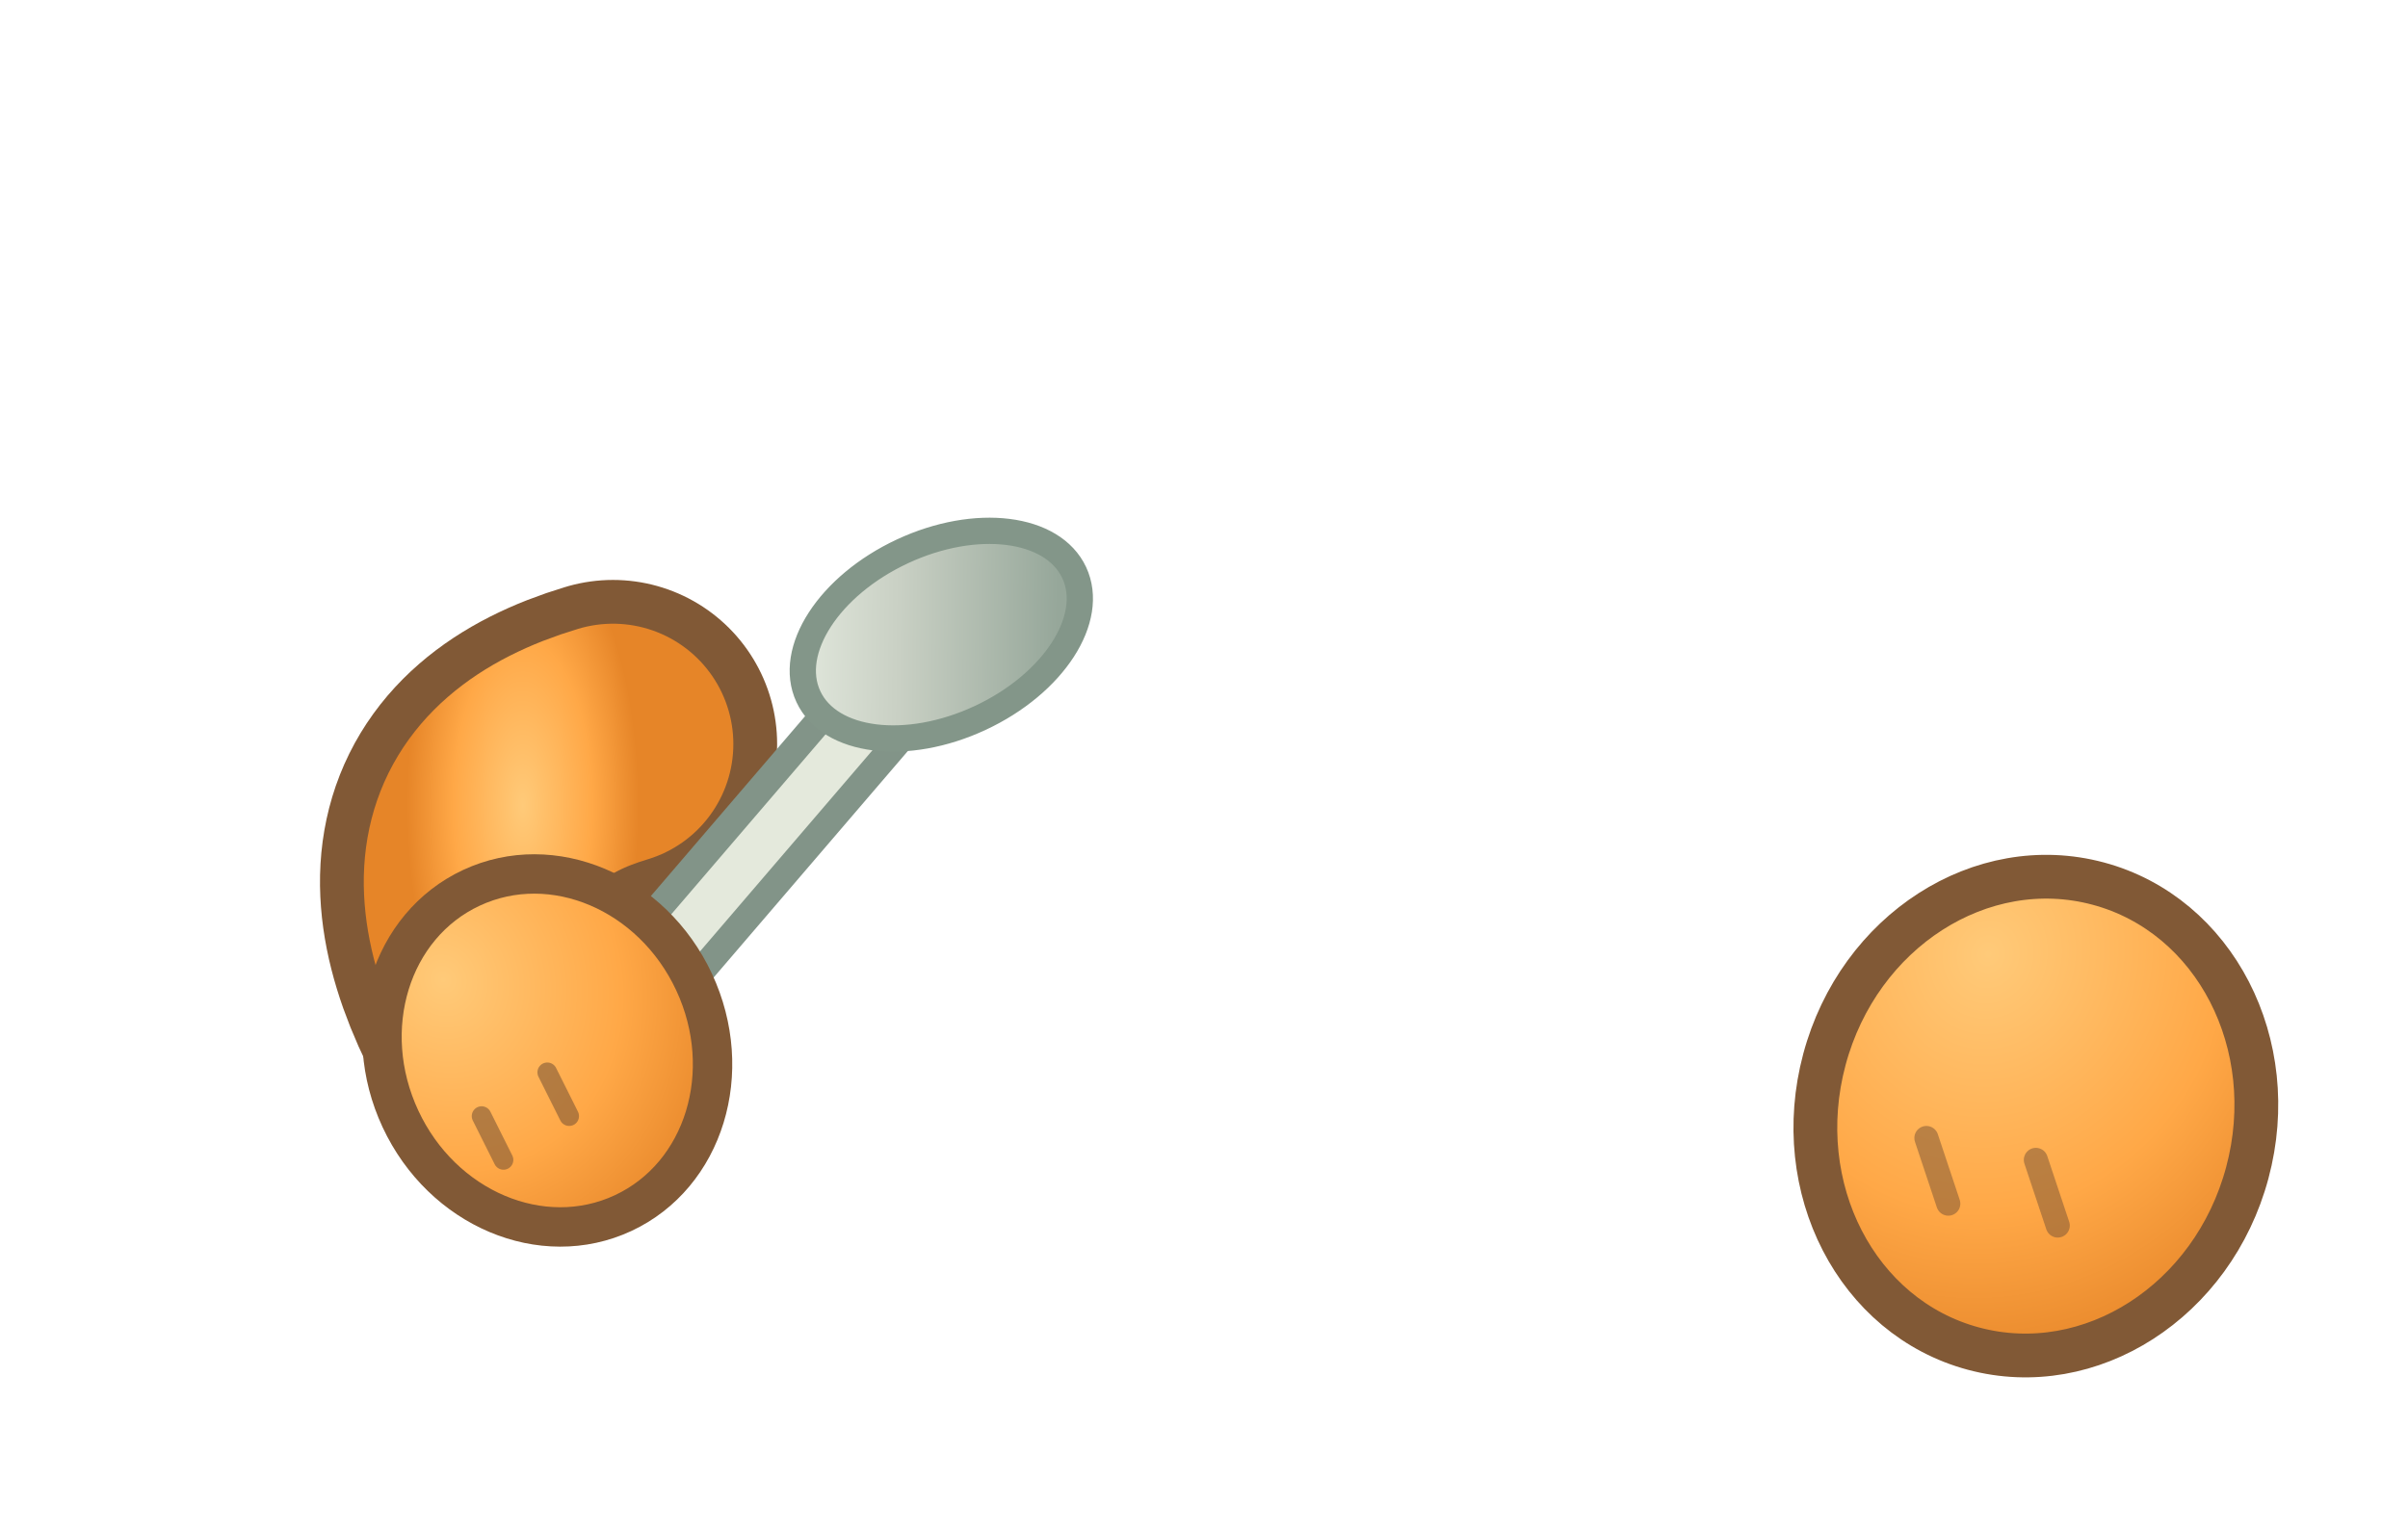
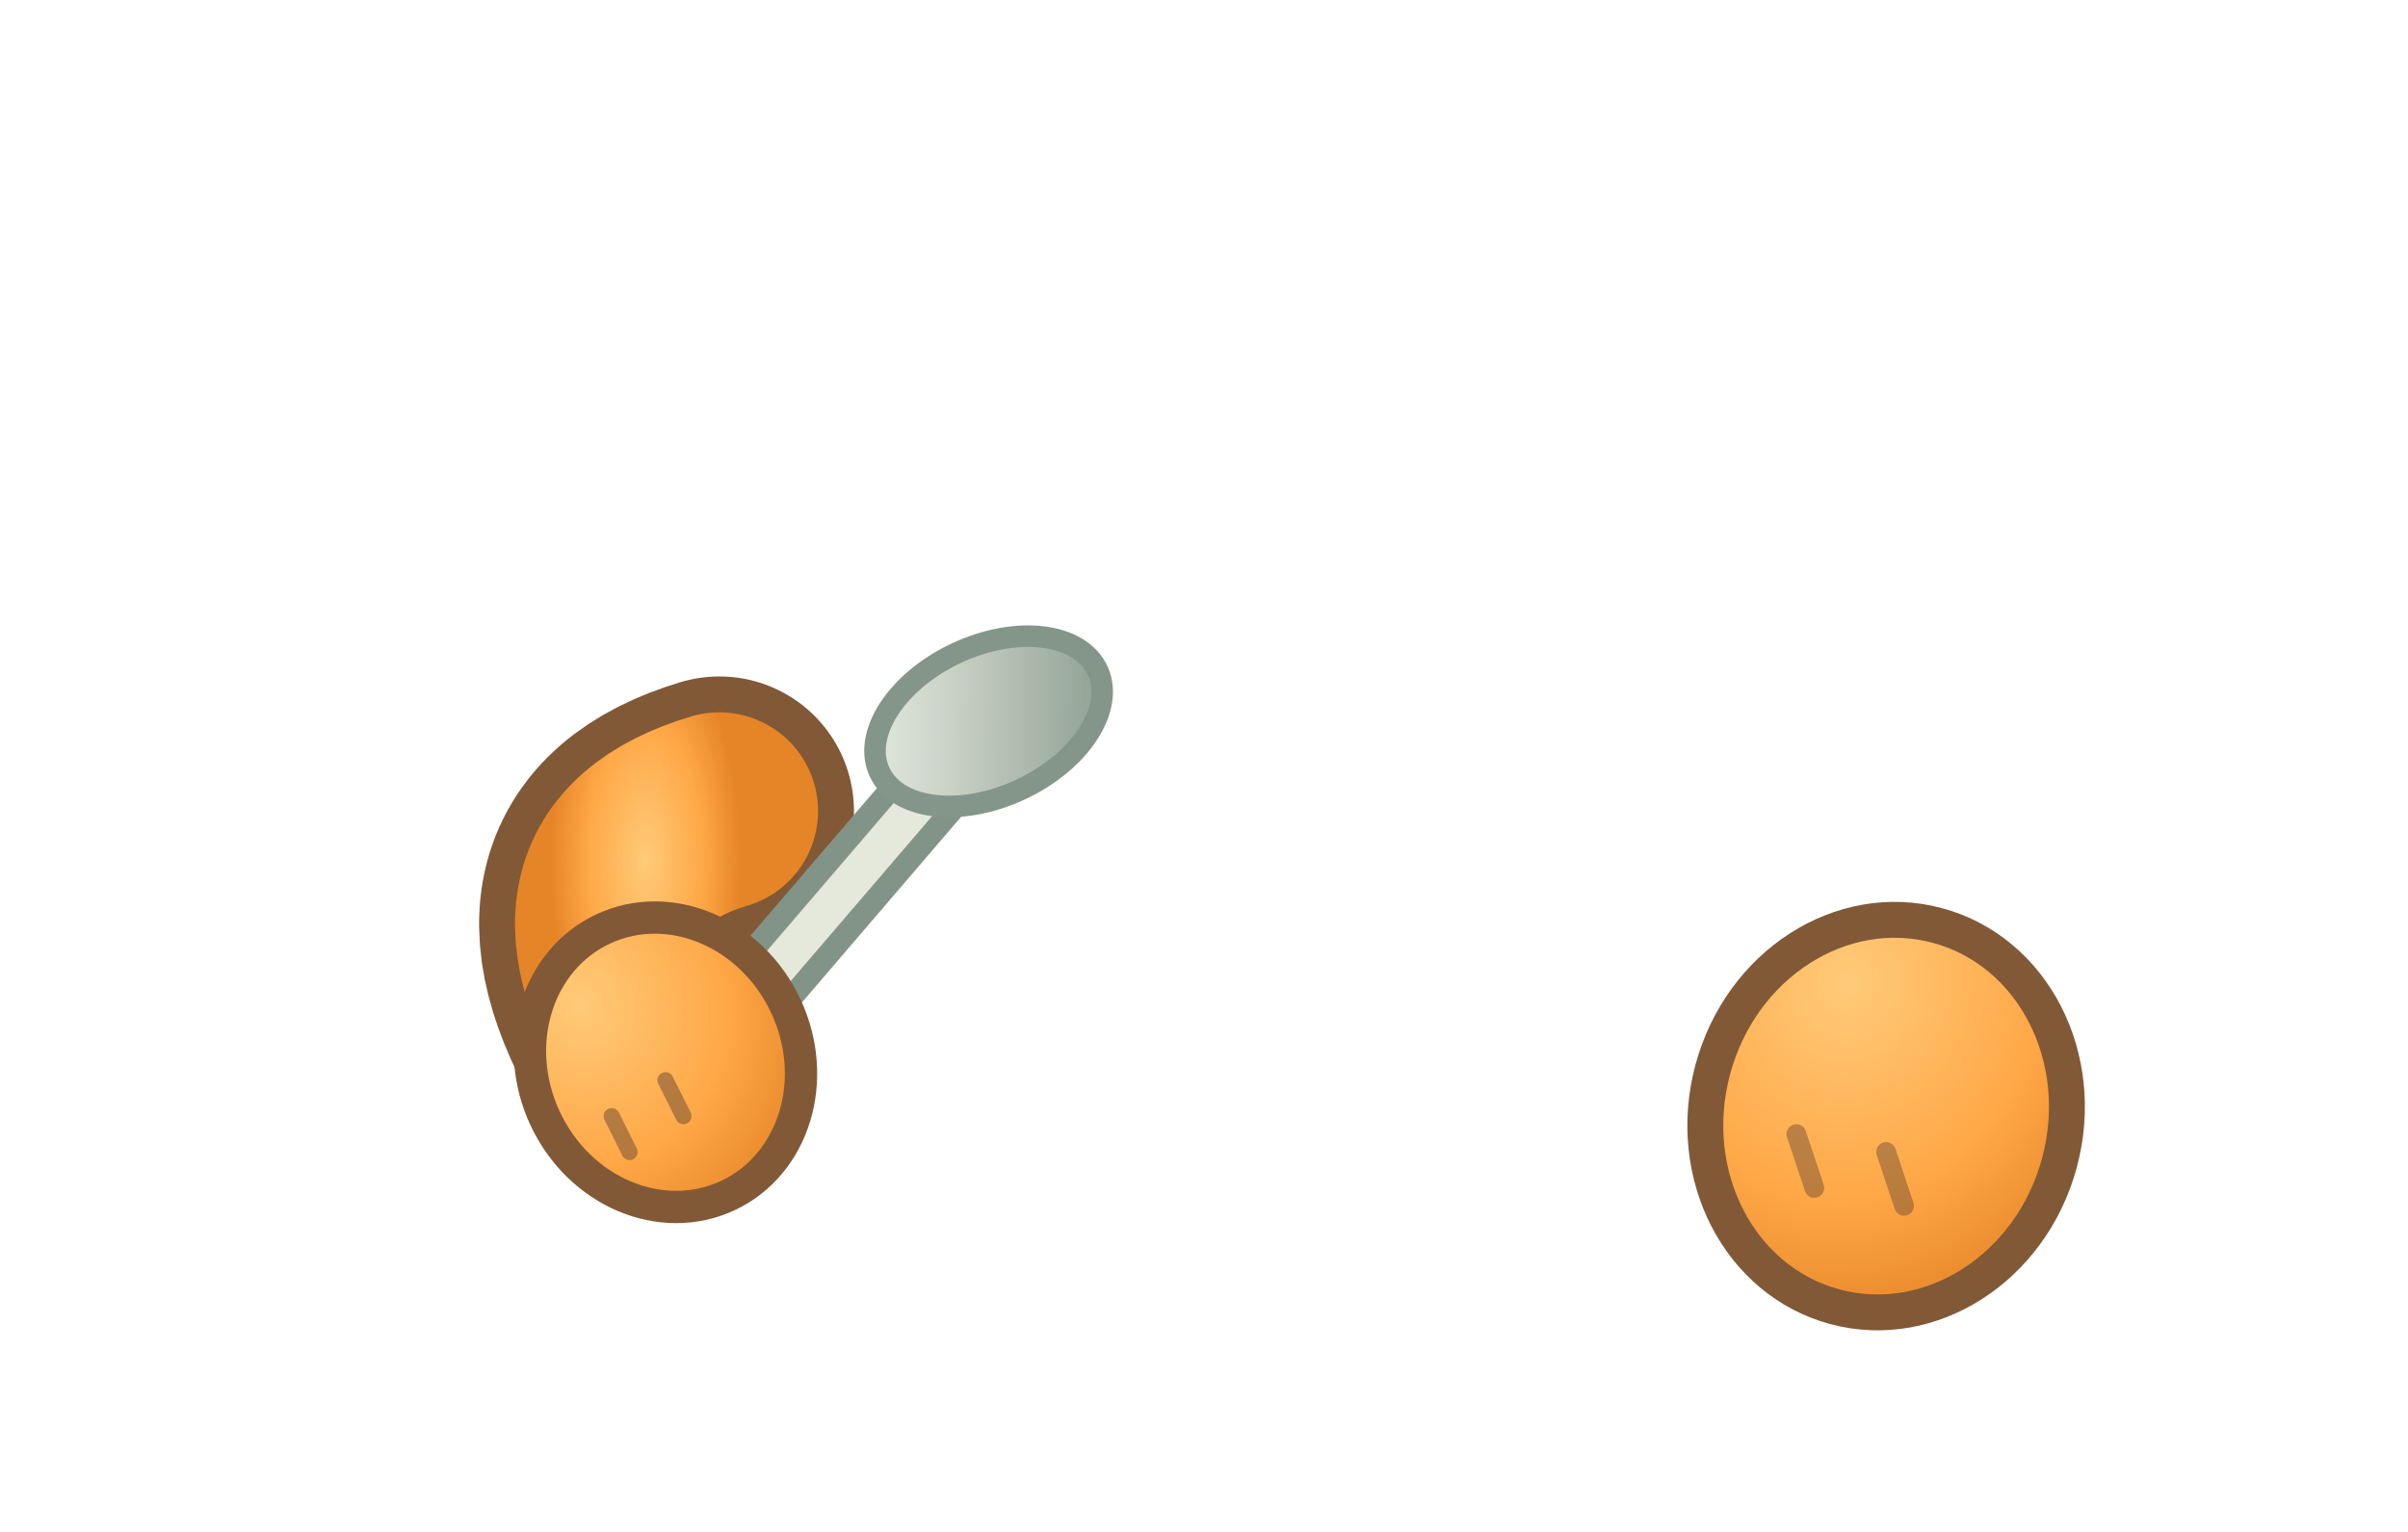
<svg xmlns="http://www.w3.org/2000/svg" width="110" height="70" viewBox="80 70 110 70">
  <defs>
    <linearGradient id="wood" x2=".2" y2="1">
      <stop stop-color="#f3c37c" />
      <stop offset=".52" stop-color="#df9f56" />
      <stop offset="1" stop-color="#b77736" />
    </linearGradient>
    <linearGradient id="woodTop" x2=".2" y2="1">
      <stop stop-color="#ffe0a5" />
      <stop offset=".7" stop-color="#edbd7d" />
      <stop offset="1" stop-color="#dea365" />
    </linearGradient>
    <linearGradient id="woodDark" x2="1" y2=".4">
      <stop stop-color="#ab692f" />
      <stop offset=".5" stop-color="#ce8e45" />
      <stop offset="1" stop-color="#8f552a" />
    </linearGradient>
    <radialGradient id="cream" cx=".35" cy=".25" r=".9">
      <stop stop-color="#fffdf0" />
      <stop offset=".68" stop-color="#fff0d9" />
      <stop offset="1" stop-color="#edd6b7" />
    </radialGradient>
    <radialGradient id="bunny" cx=".3" cy=".2" r=".9">
      <stop stop-color="#fffaf0" />
      <stop offset=".72" stop-color="#fff0dc" />
      <stop offset="1" stop-color="#efc8ac" />
    </radialGradient>
    <radialGradient id="fox" cx=".3" cy=".2" r=".9">
      <stop stop-color="#ffca79" />
      <stop offset=".6" stop-color="#ffa847" />
      <stop offset="1" stop-color="#e68528" />
    </radialGradient>
    <radialGradient id="bear" cx=".3" cy=".2" r=".9">
      <stop stop-color="#eac18a" />
      <stop offset=".6" stop-color="#dca46b" />
      <stop offset="1" stop-color="#bc7848" />
    </radialGradient>
    <radialGradient id="cat" cx=".3" cy=".2" r=".9">
      <stop stop-color="#ebd2b2" />
      <stop offset=".65" stop-color="#cfa98a" />
      <stop offset="1" stop-color="#af856c" />
    </radialGradient>
    <radialGradient id="ink" cx=".25" cy=".1" r="1">
      <stop stop-color="#695644" />
      <stop offset="1" stop-color="#2f3328" />
    </radialGradient>
    <radialGradient id="leaf" cx=".25" cy=".2" r=".9">
      <stop stop-color="#bed272" />
      <stop offset=".5" stop-color="#90ad58" />
      <stop offset="1" stop-color="#537b3e" />
    </radialGradient>
    <linearGradient id="sage" x2=".4" y2="1">
      <stop stop-color="#bdd4a1" />
      <stop offset=".55" stop-color="#99b47c" />
      <stop offset="1" stop-color="#6f9060" />
    </linearGradient>
    <linearGradient id="mint" x2=".3" y2="1">
      <stop stop-color="#b6d5c1" />
      <stop offset="1" stop-color="#6e9b83" />
    </linearGradient>
    <linearGradient id="coral" x2=".3" y2="1">
      <stop stop-color="#ffd2ad" />
      <stop offset="1" stop-color="#ec9980" />
    </linearGradient>
    <linearGradient id="ceramic" x2=".4" y2="1">
      <stop stop-color="#fcf1df" />
      <stop offset="1" stop-color="#d6c3a7" />
    </linearGradient>
    <linearGradient id="metal" x2="1" y2=".3">
      <stop stop-color="#e8eee3" />
      <stop offset=".45" stop-color="#c9d0c4" />
      <stop offset="1" stop-color="#96a79a" />
    </linearGradient>
    <linearGradient id="terracotta" x2=".8" y2="1">
      <stop stop-color="#e8b475" />
      <stop offset=".45" stop-color="#cc894f" />
      <stop offset="1" stop-color="#a66836" />
    </linearGradient>
    <radialGradient id="skin" cx=".25" cy=".2" r=".9">
      <stop stop-color="#ffdcaa" />
      <stop offset=".7" stop-color="#f4b77b" />
      <stop offset="1" stop-color="#dc9562" />
    </radialGradient>
    <linearGradient id="hair" x2=".5" y2="1">
      <stop stop-color="#947046" />
      <stop offset=".55" stop-color="#6a4a2f" />
      <stop offset="1" stop-color="#4b3b29" />
    </linearGradient>
    <radialGradient id="tomato" cx=".3" cy=".2" r=".9">
      <stop stop-color="#ffad70" />
      <stop offset=".45" stop-color="#ee7046" />
      <stop offset="1" stop-color="#cd4c2e" />
    </radialGradient>
    <linearGradient id="broth" x2=".2" y2="1">
      <stop stop-color="#f58a51" />
      <stop offset="1" stop-color="#dc552f" />
    </linearGradient>
    <linearGradient id="noodle" x2=".3" y2="1">
      <stop stop-color="#fff2af" />
      <stop offset=".45" stop-color="#f6cf65" />
      <stop offset="1" stop-color="#d99c38" />
    </linearGradient>
    <linearGradient id="berry" x2=".3" y2="1">
      <stop stop-color="#ee8e82" />
      <stop offset=".35" stop-color="#d45151" />
      <stop offset="1" stop-color="#a93943" />
    </linearGradient>
    <linearGradient id="juice" x2=".1" y2="1">
      <stop stop-color="#ffc667" />
      <stop offset="1" stop-color="#e89638" />
    </linearGradient>
  </defs>
  <g stroke="#815936" stroke-width="2.3" stroke-linecap="round" stroke-linejoin="round">
-     <path d="M108 104Q98 107 105 118" fill="none" stroke="#815936" stroke-width="15" />
-     <path d="M108 104Q98 107 105 118" fill="none" stroke="url(#fox)" stroke-width="11" />
-     <path d="M105 120L123 99" stroke="#829488" stroke-width="4.6" />
-     <path d="M105 120L123 99" stroke="#e4e9dc" stroke-width="2.1" />
-     <ellipse cx="123" cy="99" rx="6.7" ry="4.2" transform="rotate(-25 123 99)" fill="url(#metal)" stroke="#839689" stroke-width="1.2" />
-     <ellipse cx="105" cy="118" rx="7.4" ry="8.2" transform="rotate(-25 105 118)" fill="url(#fox)" stroke="#815936" stroke-width="1.8" />
-     <path d="m102 121 1 2m2-4 1 2" stroke="#815936" stroke-width=".9" opacity=".6" />
-     <ellipse cx="173" cy="121" rx="10" ry="11" transform="rotate(15 173 121)" fill="url(#fox)" stroke="#815936" stroke-width="2" />
-     <path d="m168 122 1 3m4-2 1 3" stroke="#815936" stroke-width="1.1" opacity=".55" />
+     <g transform="translate(135 121) scale(0.82) translate(-135 -121)">
+       <path d="M108 104Q98 107 105 118" fill="none" stroke="#815936" stroke-width="15" />
+       <path d="M108 104Q98 107 105 118" fill="none" stroke="url(#fox)" stroke-width="11" />
+       <path d="M105 120L123 99" stroke="#829488" stroke-width="4.6" />
+       <path d="M105 120L123 99" stroke="#e4e9dc" stroke-width="2.1" />
+       <ellipse cx="123" cy="99" rx="6.7" ry="4.2" transform="rotate(-25 123 99)" fill="url(#metal)" stroke="#839689" stroke-width="1.2" />
+       <ellipse cx="105" cy="118" rx="7.4" ry="8.2" transform="rotate(-25 105 118)" fill="url(#fox)" stroke="#815936" stroke-width="1.8" />
+       <path d="m102 121 1 2m2-4 1 2" stroke="#815936" stroke-width=".9" opacity=".6" />
+       <ellipse cx="173" cy="121" rx="10" ry="11" transform="rotate(15 173 121)" fill="url(#fox)" stroke="#815936" stroke-width="2" />
+       <path d="m168 122 1 3m4-2 1 3" stroke="#815936" stroke-width="1.1" opacity=".55" />
+     </g>
  </g>
</svg>
